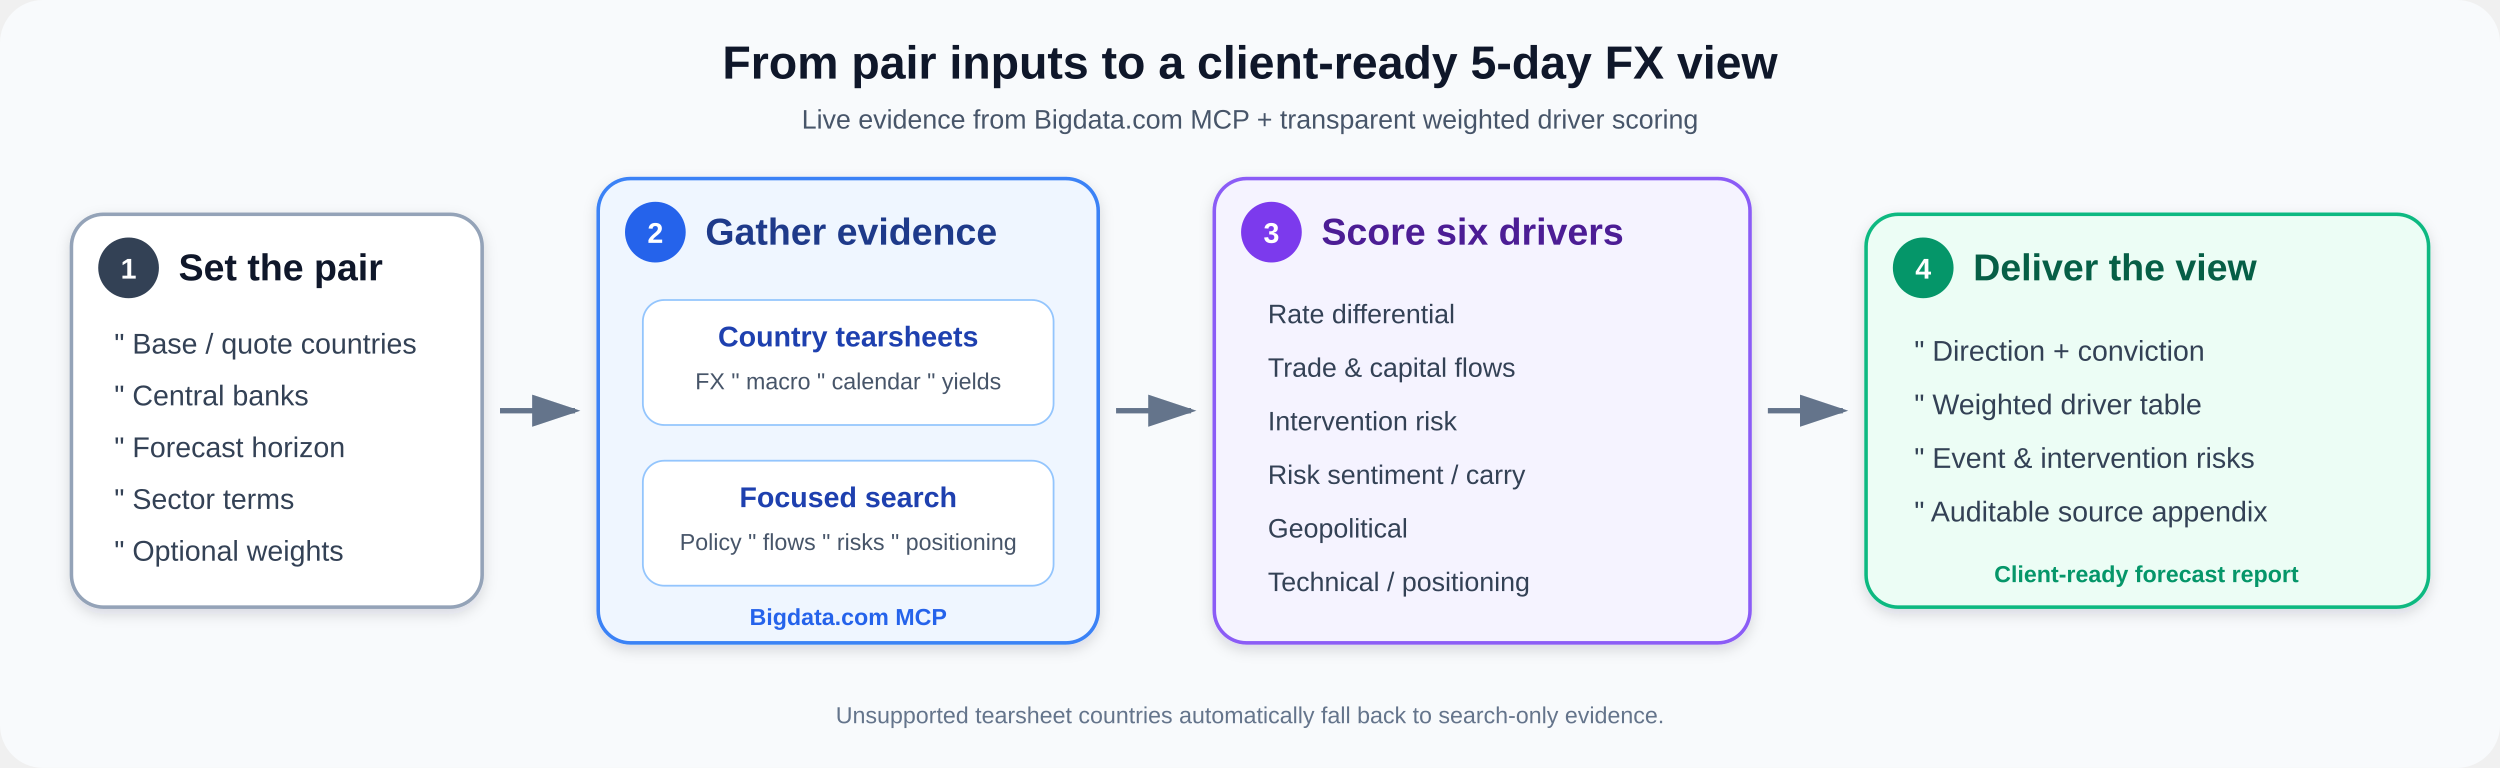
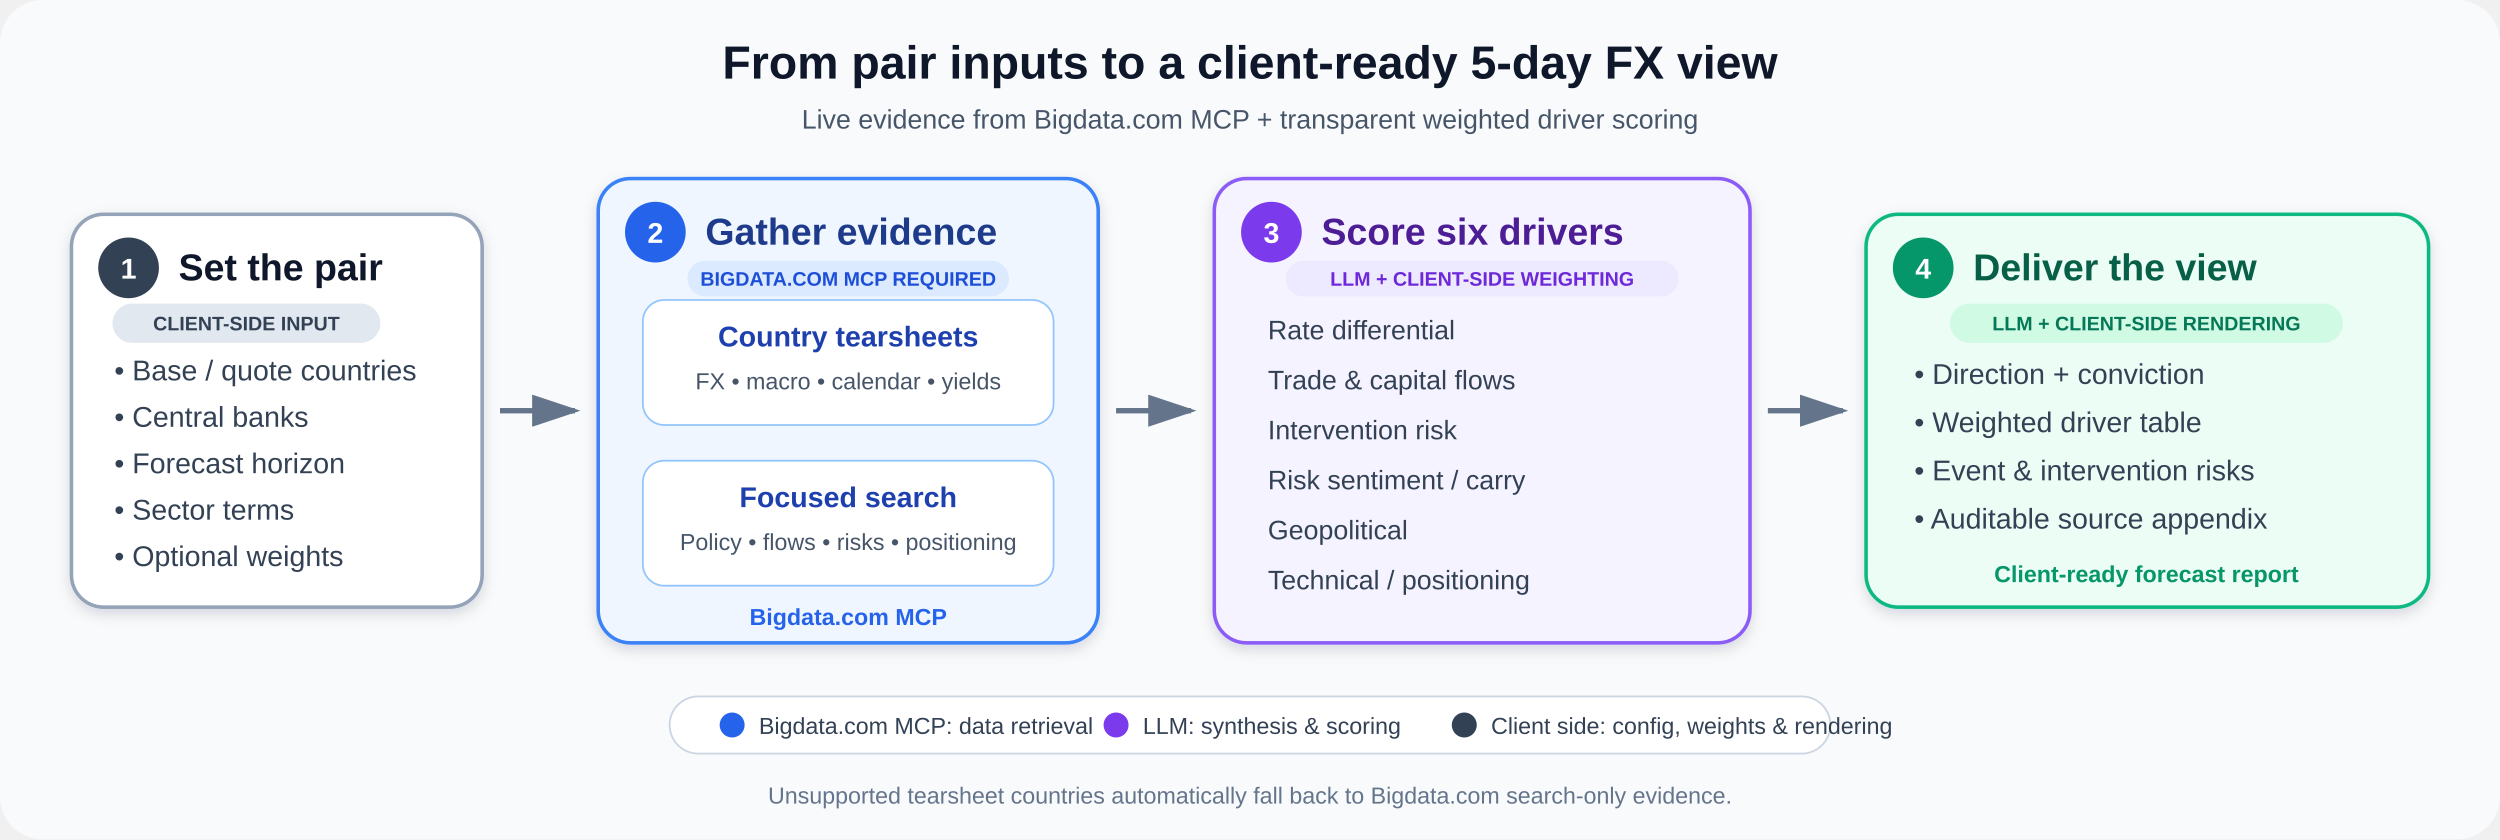
- <svg xmlns="http://www.w3.org/2000/svg" width="1400" height="430" viewBox="0 0 1400 430" role="img" aria-labelledby="title desc">
+ <svg xmlns="http://www.w3.org/2000/svg" width="1400" height="470" viewBox="0 0 1400 470" role="img" aria-labelledby="title desc">
  <defs>
    <marker id="arrow" markerWidth="10" markerHeight="10" refX="8" refY="3" orient="auto" markerUnits="strokeWidth">
      <path d="M0,0 L0,6 L9,3 z" fill="#64748b" />
    </marker>
    <filter id="shadow" x="-10%" y="-20%" width="120%" height="140%">
      <feDropShadow dx="0" dy="3" stdDeviation="4" flood-color="#0f172a" flood-opacity="0.14" />
    </filter>
  </defs>
-   <rect width="1400" height="430" rx="24" fill="#f8fafc" />
+   <rect width="1400" height="470" rx="24" fill="#f8fafc" />
  <text x="700" y="44" text-anchor="middle" font-family="Arial, Helvetica, sans-serif" font-size="26" font-weight="700" fill="#0f172a">From pair inputs to a client-ready 5-day FX view</text>
  <text x="700" y="72" text-anchor="middle" font-family="Arial, Helvetica, sans-serif" font-size="15" fill="#475569">Live evidence from Bigdata.com MCP + transparent weighted driver scoring</text>
  <g filter="url(#shadow)">
    <rect x="40" y="120" width="230" height="220" rx="18" fill="#ffffff" stroke="#94a3b8" stroke-width="2" />
  </g>
  <circle cx="72" cy="150" r="17" fill="#334155" />
  <text x="72" y="156" text-anchor="middle" font-family="Arial, Helvetica, sans-serif" font-size="16" font-weight="700" fill="#ffffff">1</text>
  <text x="100" y="157" font-family="Arial, Helvetica, sans-serif" font-size="21" font-weight="700" fill="#0f172a">Set the pair</text>
-   <text x="64" y="198" font-family="Arial, Helvetica, sans-serif" font-size="16" fill="#334155">" Base / quote countries</text>
-   <text x="64" y="227" font-family="Arial, Helvetica, sans-serif" font-size="16" fill="#334155">" Central banks</text>
-   <text x="64" y="256" font-family="Arial, Helvetica, sans-serif" font-size="16" fill="#334155">" Forecast horizon</text>
-   <text x="64" y="285" font-family="Arial, Helvetica, sans-serif" font-size="16" fill="#334155">" Sector terms</text>
-   <text x="64" y="314" font-family="Arial, Helvetica, sans-serif" font-size="16" fill="#334155">" Optional weights</text>
+   <rect x="63" y="170" width="150" height="22" rx="11" fill="#e2e8f0" />
+   <text x="138" y="185" text-anchor="middle" font-family="Arial, Helvetica, sans-serif" font-size="11" font-weight="700" fill="#334155">CLIENT-SIDE INPUT</text>
+   <text x="64" y="213" font-family="Arial, Helvetica, sans-serif" font-size="16" fill="#334155">• Base / quote countries</text>
+   <text x="64" y="239" font-family="Arial, Helvetica, sans-serif" font-size="16" fill="#334155">• Central banks</text>
+   <text x="64" y="265" font-family="Arial, Helvetica, sans-serif" font-size="16" fill="#334155">• Forecast horizon</text>
+   <text x="64" y="291" font-family="Arial, Helvetica, sans-serif" font-size="16" fill="#334155">• Sector terms</text>
+   <text x="64" y="317" font-family="Arial, Helvetica, sans-serif" font-size="16" fill="#334155">• Optional weights</text>
  <line x1="280" y1="230" x2="322" y2="230" stroke="#64748b" stroke-width="3" marker-end="url(#arrow)" />
  <g filter="url(#shadow)">
    <rect x="335" y="100" width="280" height="260" rx="18" fill="#eff6ff" stroke="#3b82f6" stroke-width="2" />
  </g>
  <circle cx="367" cy="130" r="17" fill="#2563eb" />
  <text x="367" y="136" text-anchor="middle" font-family="Arial, Helvetica, sans-serif" font-size="16" font-weight="700" fill="#ffffff">2</text>
  <text x="395" y="137" font-family="Arial, Helvetica, sans-serif" font-size="21" font-weight="700" fill="#1e3a8a">Gather evidence</text>
+   <rect x="385" y="146" width="180" height="20" rx="10" fill="#dbeafe" />
+   <text x="475" y="160" text-anchor="middle" font-family="Arial, Helvetica, sans-serif" font-size="11" font-weight="700" fill="#1d4ed8">BIGDATA.COM MCP REQUIRED</text>
  <rect x="360" y="168" width="230" height="70" rx="12" fill="#ffffff" stroke="#93c5fd" />
  <text x="475" y="194" text-anchor="middle" font-family="Arial, Helvetica, sans-serif" font-size="16" font-weight="700" fill="#1e40af">Country tearsheets</text>
-   <text x="475" y="218" text-anchor="middle" font-family="Arial, Helvetica, sans-serif" font-size="13" fill="#475569">FX " macro " calendar " yields</text>
+   <text x="475" y="218" text-anchor="middle" font-family="Arial, Helvetica, sans-serif" font-size="13" fill="#475569">FX • macro • calendar • yields</text>
  <rect x="360" y="258" width="230" height="70" rx="12" fill="#ffffff" stroke="#93c5fd" />
  <text x="475" y="284" text-anchor="middle" font-family="Arial, Helvetica, sans-serif" font-size="16" font-weight="700" fill="#1e40af">Focused search</text>
-   <text x="475" y="308" text-anchor="middle" font-family="Arial, Helvetica, sans-serif" font-size="13" fill="#475569">Policy " flows " risks " positioning</text>
+   <text x="475" y="308" text-anchor="middle" font-family="Arial, Helvetica, sans-serif" font-size="13" fill="#475569">Policy • flows • risks • positioning</text>
  <text x="475" y="350" text-anchor="middle" font-family="Arial, Helvetica, sans-serif" font-size="13" font-weight="700" fill="#2563eb">Bigdata.com MCP</text>
  <line x1="625" y1="230" x2="667" y2="230" stroke="#64748b" stroke-width="3" marker-end="url(#arrow)" />
  <g filter="url(#shadow)">
    <rect x="680" y="100" width="300" height="260" rx="18" fill="#f5f3ff" stroke="#8b5cf6" stroke-width="2" />
  </g>
  <circle cx="712" cy="130" r="17" fill="#7c3aed" />
  <text x="712" y="136" text-anchor="middle" font-family="Arial, Helvetica, sans-serif" font-size="16" font-weight="700" fill="#ffffff">3</text>
  <text x="740" y="137" font-family="Arial, Helvetica, sans-serif" font-size="21" font-weight="700" fill="#4c1d95">Score six drivers</text>
-   <text x="710" y="181" font-family="Arial, Helvetica, sans-serif" font-size="15" fill="#334155">Rate differential</text>
-   <text x="710" y="211" font-family="Arial, Helvetica, sans-serif" font-size="15" fill="#334155">Trade &amp; capital flows</text>
-   <text x="710" y="241" font-family="Arial, Helvetica, sans-serif" font-size="15" fill="#334155">Intervention risk</text>
-   <text x="710" y="271" font-family="Arial, Helvetica, sans-serif" font-size="15" fill="#334155">Risk sentiment / carry</text>
-   <text x="710" y="301" font-family="Arial, Helvetica, sans-serif" font-size="15" fill="#334155">Geopolitical</text>
-   <text x="710" y="331" font-family="Arial, Helvetica, sans-serif" font-size="15" fill="#334155">Technical / positioning</text>
+   <rect x="720" y="146" width="220" height="20" rx="10" fill="#ede9fe" />
+   <text x="830" y="160" text-anchor="middle" font-family="Arial, Helvetica, sans-serif" font-size="11" font-weight="700" fill="#6d28d9">LLM + CLIENT-SIDE WEIGHTING</text>
+   <text x="710" y="190" font-family="Arial, Helvetica, sans-serif" font-size="15" fill="#334155">Rate differential</text>
+   <text x="710" y="218" font-family="Arial, Helvetica, sans-serif" font-size="15" fill="#334155">Trade &amp; capital flows</text>
+   <text x="710" y="246" font-family="Arial, Helvetica, sans-serif" font-size="15" fill="#334155">Intervention risk</text>
+   <text x="710" y="274" font-family="Arial, Helvetica, sans-serif" font-size="15" fill="#334155">Risk sentiment / carry</text>
+   <text x="710" y="302" font-family="Arial, Helvetica, sans-serif" font-size="15" fill="#334155">Geopolitical</text>
+   <text x="710" y="330" font-family="Arial, Helvetica, sans-serif" font-size="15" fill="#334155">Technical / positioning</text>
  <line x1="990" y1="230" x2="1032" y2="230" stroke="#64748b" stroke-width="3" marker-end="url(#arrow)" />
  <g filter="url(#shadow)">
    <rect x="1045" y="120" width="315" height="220" rx="18" fill="#ecfdf5" stroke="#10b981" stroke-width="2" />
  </g>
  <circle cx="1077" cy="150" r="17" fill="#059669" />
  <text x="1077" y="156" text-anchor="middle" font-family="Arial, Helvetica, sans-serif" font-size="16" font-weight="700" fill="#ffffff">4</text>
  <text x="1105" y="157" font-family="Arial, Helvetica, sans-serif" font-size="21" font-weight="700" fill="#065f46">Deliver the view</text>
-   <text x="1072" y="202" font-family="Arial, Helvetica, sans-serif" font-size="16" fill="#334155">" Direction + conviction</text>
-   <text x="1072" y="232" font-family="Arial, Helvetica, sans-serif" font-size="16" fill="#334155">" Weighted driver table</text>
-   <text x="1072" y="262" font-family="Arial, Helvetica, sans-serif" font-size="16" fill="#334155">" Event &amp; intervention risks</text>
-   <text x="1072" y="292" font-family="Arial, Helvetica, sans-serif" font-size="16" fill="#334155">" Auditable source appendix</text>
+   <rect x="1092" y="170" width="220" height="22" rx="11" fill="#d1fae5" />
+   <text x="1202" y="185" text-anchor="middle" font-family="Arial, Helvetica, sans-serif" font-size="11" font-weight="700" fill="#047857">LLM + CLIENT-SIDE RENDERING</text>
+   <text x="1072" y="215" font-family="Arial, Helvetica, sans-serif" font-size="16" fill="#334155">• Direction + conviction</text>
+   <text x="1072" y="242" font-family="Arial, Helvetica, sans-serif" font-size="16" fill="#334155">• Weighted driver table</text>
+   <text x="1072" y="269" font-family="Arial, Helvetica, sans-serif" font-size="16" fill="#334155">• Event &amp; intervention risks</text>
+   <text x="1072" y="296" font-family="Arial, Helvetica, sans-serif" font-size="16" fill="#334155">• Auditable source appendix</text>
  <text x="1202" y="326" text-anchor="middle" font-family="Arial, Helvetica, sans-serif" font-size="13" font-weight="700" fill="#059669">Client-ready forecast report</text>
-   <text x="700" y="405" text-anchor="middle" font-family="Arial, Helvetica, sans-serif" font-size="13" fill="#64748b">Unsupported tearsheet countries automatically fall back to search-only evidence.</text>
+   <rect x="375" y="390" width="650" height="32" rx="16" fill="#ffffff" stroke="#cbd5e1" />
+   <circle cx="410" cy="406" r="7" fill="#2563eb" />
+   <text x="425" y="411" font-family="Arial, Helvetica, sans-serif" font-size="13" fill="#334155">Bigdata.com MCP: data retrieval</text>
+   <circle cx="625" cy="406" r="7" fill="#7c3aed" />
+   <text x="640" y="411" font-family="Arial, Helvetica, sans-serif" font-size="13" fill="#334155">LLM: synthesis &amp; scoring</text>
+   <circle cx="820" cy="406" r="7" fill="#334155" />
+   <text x="835" y="411" font-family="Arial, Helvetica, sans-serif" font-size="13" fill="#334155">Client side: config, weights &amp; rendering</text>
+   <text x="700" y="450" text-anchor="middle" font-family="Arial, Helvetica, sans-serif" font-size="13" fill="#64748b">Unsupported tearsheet countries automatically fall back to Bigdata.com search-only evidence.</text>
</svg>
